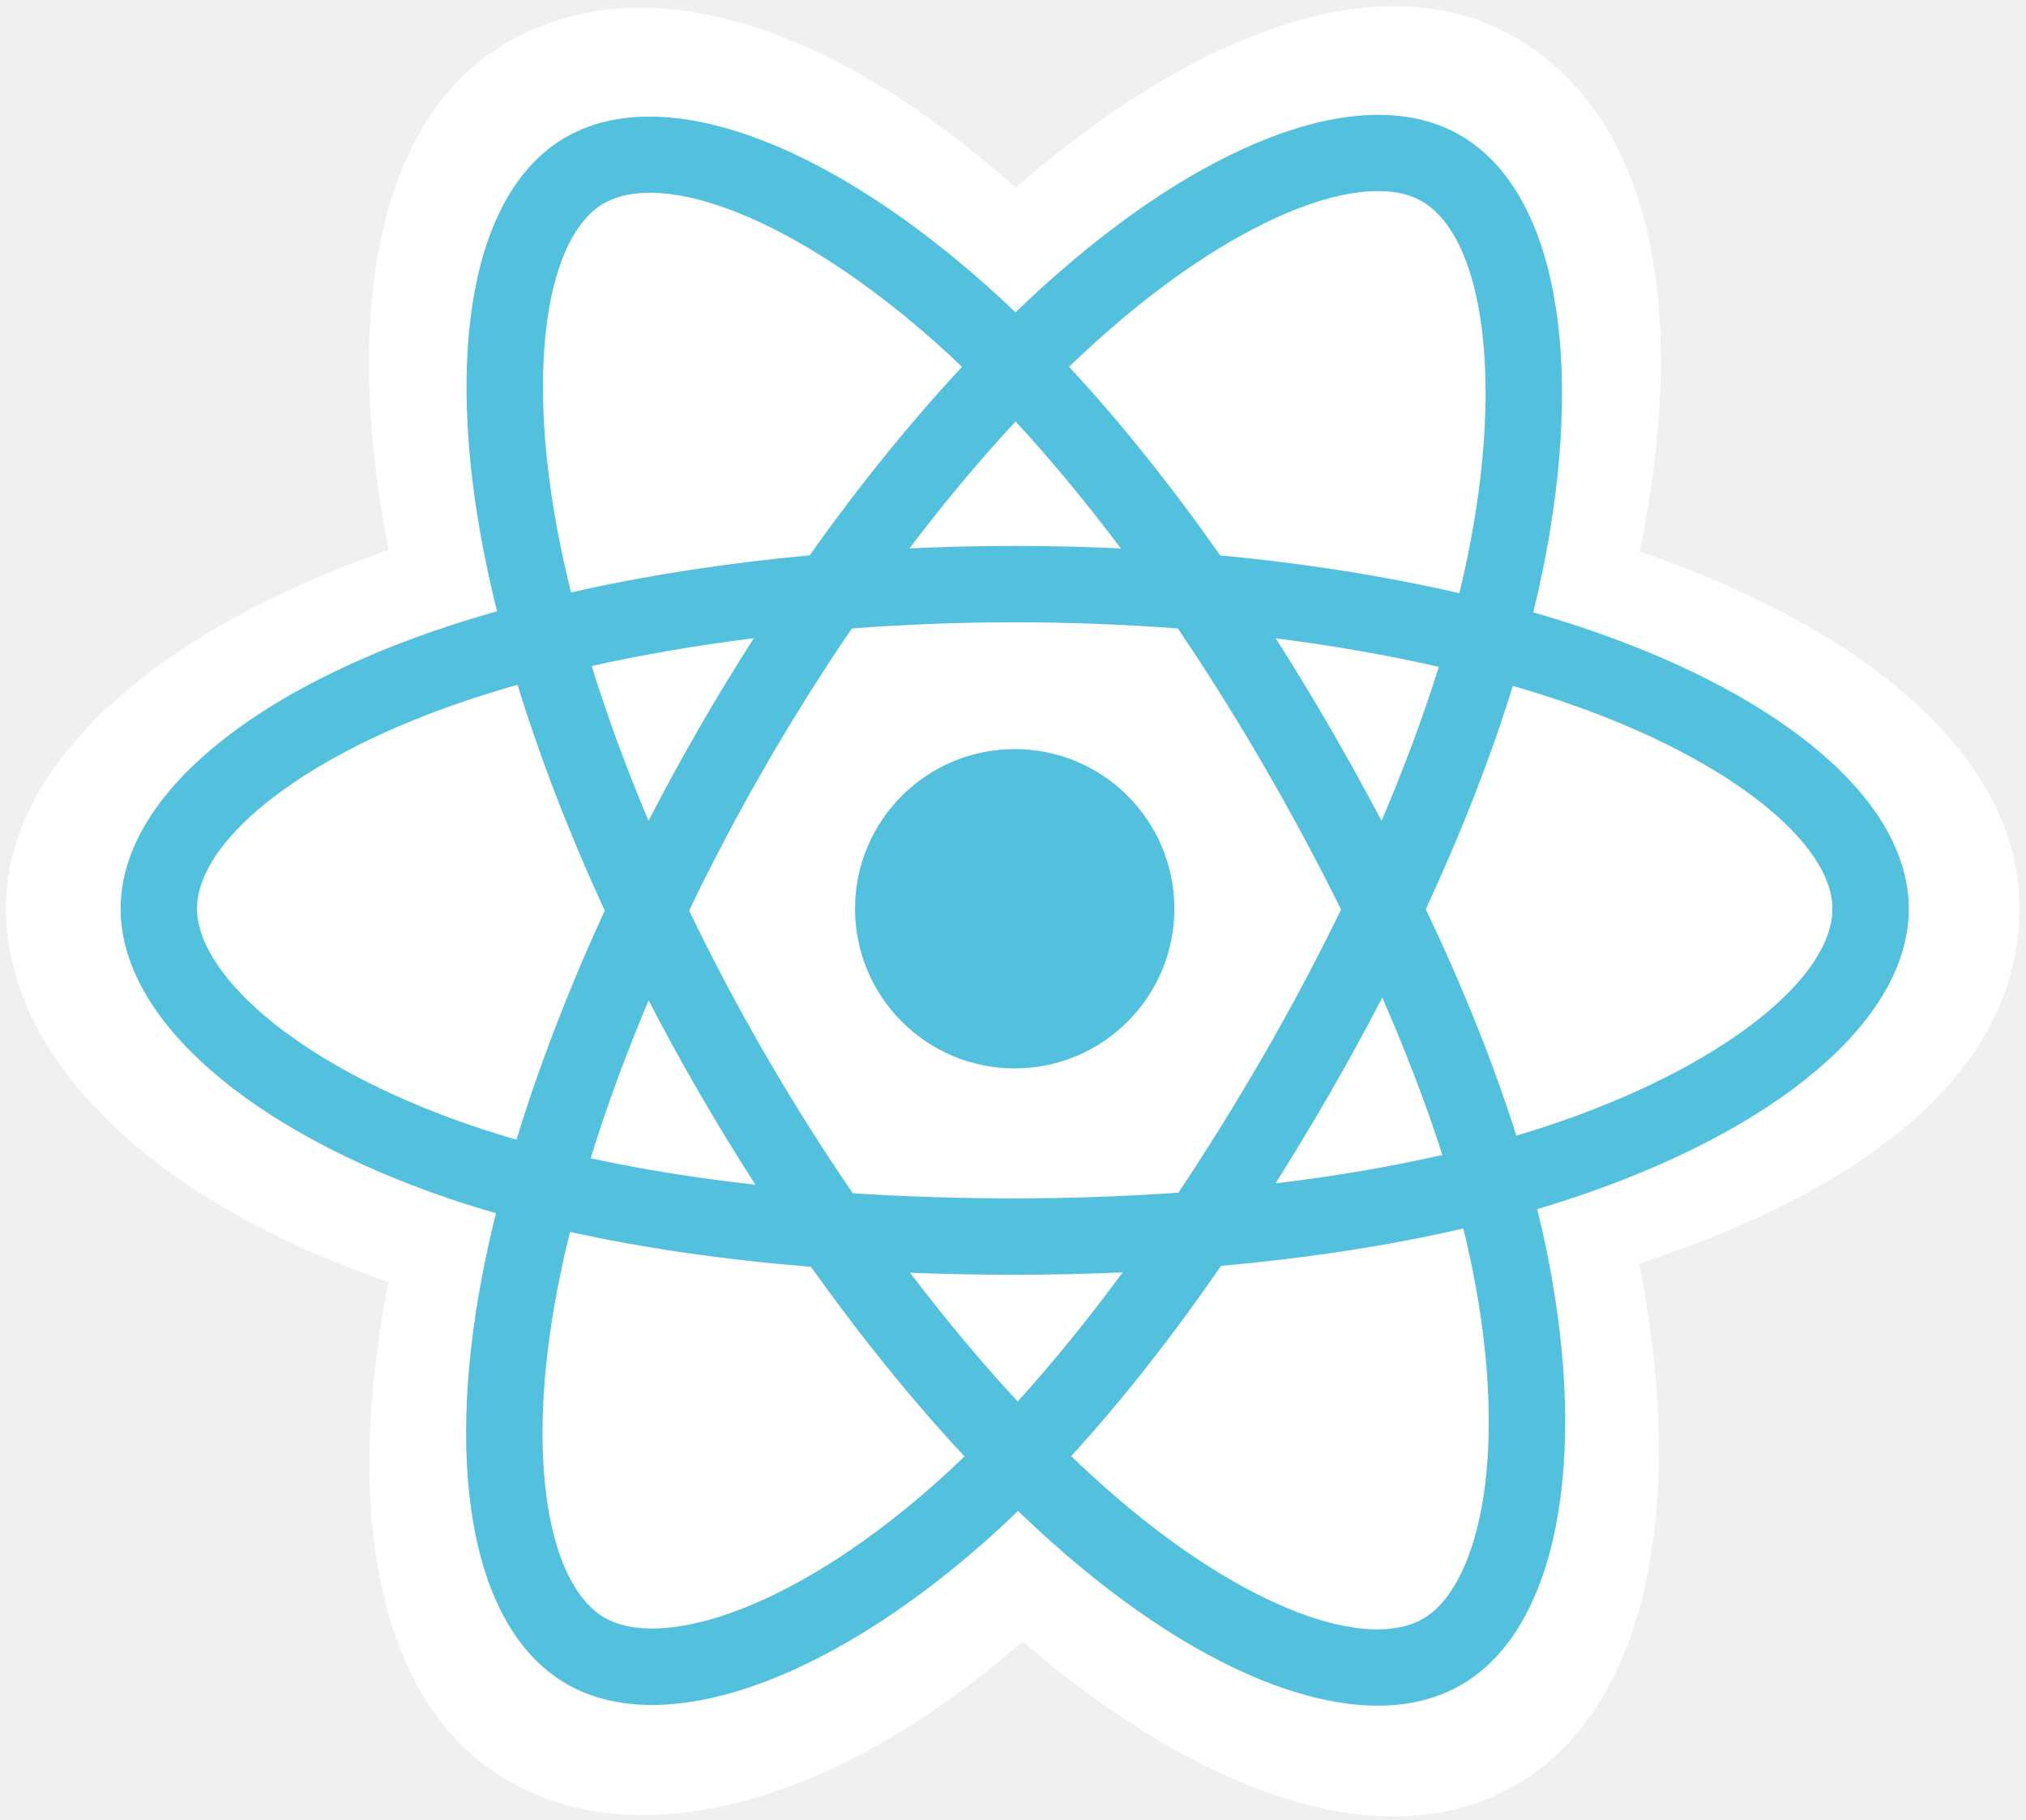
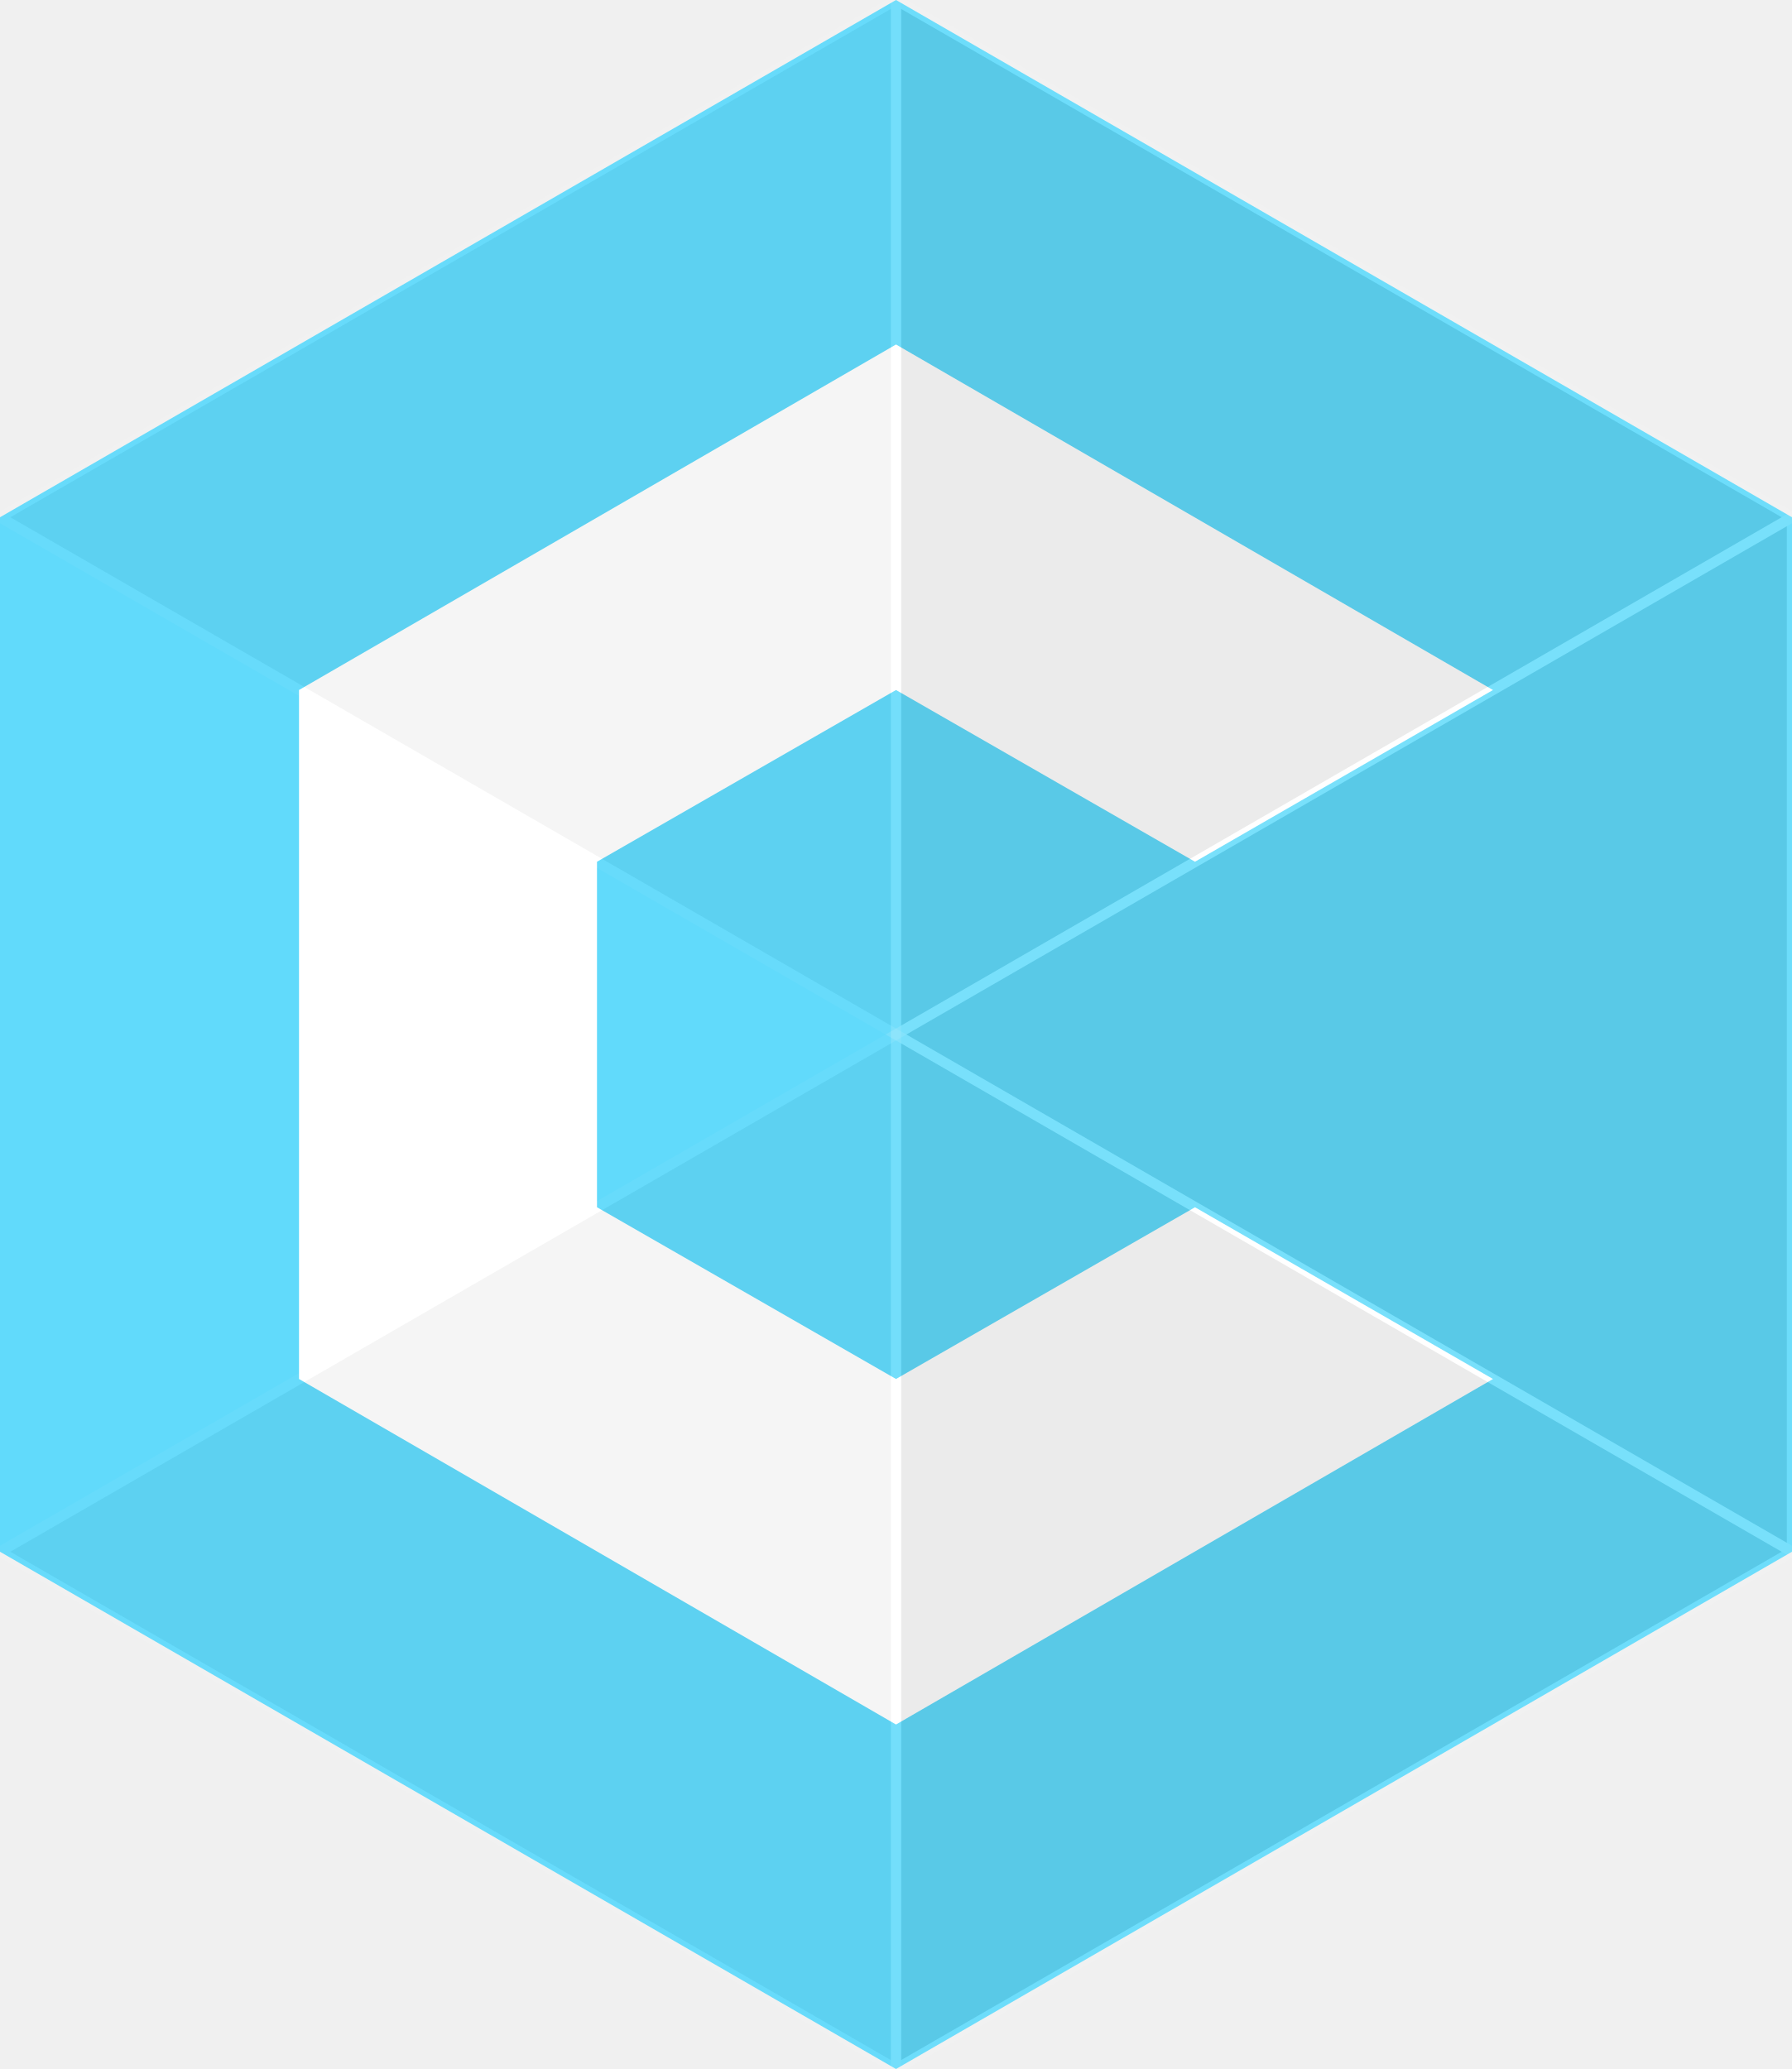
- <svg xmlns="http://www.w3.org/2000/svg" width="2500" height="2246" viewBox="0 0 256 230" preserveAspectRatio="xMinYMin meet">
-   <path d="M.754 114.75c0 19.215 18.763 37.152 48.343 47.263-5.907 29.737-1.058 53.706 15.136 63.045 16.645 9.6 41.443 2.955 64.98-17.62 22.943 19.744 46.13 27.514 62.31 18.148 16.63-9.627 21.687-35.221 15.617-65.887 30.81-10.186 48.044-25.481 48.044-44.949 0-18.769-18.797-35.006-47.979-45.052 6.535-31.933.998-55.32-15.867-65.045-16.259-9.376-39.716-1.204-62.996 19.056C104.122 2.205 80.897-4.36 64.05 5.392 47.806 14.795 43.171 39.2 49.097 69.487 20.515 79.452.754 96.057.754 114.75z" fill="#FFF" />
-   <path d="M201.025 79.674a151.364 151.364 0 0 0-7.274-2.292 137.5 137.5 0 0 0 1.124-4.961c5.506-26.728 1.906-48.26-10.388-55.348-11.787-6.798-31.065.29-50.535 17.233a151.136 151.136 0 0 0-5.626 5.163 137.573 137.573 0 0 0-3.744-3.458c-20.405-18.118-40.858-25.752-53.139-18.643-11.776 6.817-15.264 27.06-10.307 52.39a150.91 150.91 0 0 0 1.67 7.484c-2.894.822-5.689 1.698-8.363 2.63-23.922 8.34-39.2 21.412-39.2 34.97 0 14.004 16.4 28.05 41.318 36.566a128.44 128.44 0 0 0 6.11 1.91 147.813 147.813 0 0 0-1.775 8.067c-4.726 24.89-1.035 44.653 10.71 51.428 12.131 6.995 32.491-.195 52.317-17.525 1.567-1.37 3.14-2.823 4.715-4.346a148.34 148.34 0 0 0 6.108 5.573c19.204 16.525 38.17 23.198 49.905 16.405 12.12-7.016 16.058-28.247 10.944-54.078-.39-1.973-.845-3.988-1.355-6.04 1.43-.422 2.833-.858 4.202-1.312 25.904-8.582 42.757-22.457 42.757-36.648 0-13.607-15.77-26.767-40.174-35.168z" fill="#53C1DE" />
-   <path d="M195.406 142.328c-1.235.409-2.503.804-3.795 1.187-2.86-9.053-6.72-18.68-11.442-28.625 4.507-9.71 8.217-19.213 10.997-28.208 2.311.67 4.555 1.375 6.717 2.12 20.91 7.197 33.664 17.84 33.664 26.04 0 8.735-13.775 20.075-36.14 27.486zm-9.28 18.389c2.261 11.422 2.584 21.749 1.086 29.822-1.346 7.254-4.052 12.09-7.398 14.027-7.121 4.122-22.35-1.236-38.772-15.368-1.883-1.62-3.78-3.35-5.682-5.18 6.367-6.964 12.73-15.06 18.94-24.05 10.924-.969 21.244-2.554 30.603-4.717.46 1.86.87 3.683 1.223 5.466zm-93.85 43.137c-6.957 2.457-12.498 2.527-15.847.596-7.128-4.11-10.09-19.98-6.049-41.265a138.507 138.507 0 0 1 1.65-7.502c9.255 2.047 19.5 3.52 30.45 4.408 6.251 8.797 12.798 16.883 19.396 23.964a118.863 118.863 0 0 1-4.305 3.964c-8.767 7.664-17.552 13.1-25.294 15.835zm-32.593-61.58c-11.018-3.766-20.117-8.66-26.354-14-5.604-4.8-8.434-9.565-8.434-13.432 0-8.227 12.267-18.722 32.726-25.855a139.276 139.276 0 0 1 7.777-2.447c2.828 9.197 6.537 18.813 11.013 28.537-4.534 9.869-8.296 19.638-11.15 28.943a118.908 118.908 0 0 1-5.578-1.746zm10.926-74.37c-4.247-21.703-1.427-38.074 5.67-42.182 7.56-4.376 24.275 1.864 41.893 17.507 1.126 1 2.257 2.047 3.39 3.13-6.564 7.049-13.051 15.074-19.248 23.82-10.627.985-20.8 2.567-30.152 4.686a141.525 141.525 0 0 1-1.553-6.962zm97.467 24.067a306.982 306.982 0 0 0-6.871-11.3c7.21.91 14.117 2.12 20.603 3.601-1.947 6.241-4.374 12.767-7.232 19.457a336.42 336.42 0 0 0-6.5-11.758zm-39.747-38.714c4.452 4.823 8.911 10.209 13.297 16.052a284.245 284.245 0 0 0-26.706-.006c4.39-5.789 8.887-11.167 13.409-16.046zm-40.002 38.78a285.24 285.24 0 0 0-6.378 11.685c-2.811-6.667-5.216-13.222-7.18-19.552 6.447-1.443 13.322-2.622 20.485-3.517a283.79 283.79 0 0 0-6.927 11.384zm7.133 57.683c-7.4-.826-14.379-1.945-20.824-3.348 1.995-6.442 4.453-13.138 7.324-19.948a283.494 283.494 0 0 0 6.406 11.692 285.27 285.27 0 0 0 7.094 11.604zm33.136 27.389c-4.575-4.937-9.138-10.397-13.595-16.27 4.326.17 8.737.256 13.22.256 4.606 0 9.159-.103 13.64-.303-4.4 5.98-8.843 11.448-13.265 16.317zm46.072-51.032c3.02 6.884 5.566 13.544 7.588 19.877-6.552 1.495-13.625 2.699-21.078 3.593a337.537 337.537 0 0 0 6.937-11.498 306.632 306.632 0 0 0 6.553-11.972zm-14.915 7.15a316.478 316.478 0 0 1-10.84 17.49c-6.704.479-13.632.726-20.692.726-7.031 0-13.871-.219-20.458-.646A273.798 273.798 0 0 1 96.72 133.28a271.334 271.334 0 0 1-9.64-18.206 273.864 273.864 0 0 1 9.611-18.216v.002a271.252 271.252 0 0 1 10.956-17.442c6.72-.508 13.61-.774 20.575-.774 6.996 0 13.895.268 20.613.78a290.704 290.704 0 0 1 10.887 17.383 316.418 316.418 0 0 1 9.741 18.13 290.806 290.806 0 0 1-9.709 18.29zm19.913-107.792c7.566 4.364 10.509 21.961 5.755 45.038a127.525 127.525 0 0 1-1.016 4.492c-9.374-2.163-19.554-3.773-30.212-4.773-6.209-8.841-12.642-16.88-19.1-23.838a141.92 141.92 0 0 1 5.196-4.766c16.682-14.518 32.273-20.25 39.377-16.153z" fill="#FFF" />
-   <path d="M128.221 94.665c11.144 0 20.177 9.034 20.177 20.177 0 11.144-9.033 20.178-20.177 20.178-11.143 0-20.177-9.034-20.177-20.178 0-11.143 9.034-20.177 20.177-20.177" fill="#53C1DE" />
+ <svg xmlns="http://www.w3.org/2000/svg" version="1.1" id="Warstwa_1" x="0px" y="0px" width="173.2px" height="200px" viewBox="0 0 173.2 200" enable-background="new 0 0 173.2 200" xml:space="preserve">
+   <polygon fill="#61DAFB" points="0,150 0,50 86.6,0 173.2,50 173.2,150 86.6,200 " />
+   <polygon fill="#FFFFFF" points="86.6,133.3 57.7,116.7 57.7,83.3 86.6,66.7 115.5,83.3 144.3,66.7 86.6,33.3 28.9,66.7 28.9,133.3   86.6,166.7 144.3,133.3 115.5,116.7 " />
+   <polygon opacity="0.04" stroke="#FFFFFF" stroke-miterlimit="10" enable-background="new    " points="0,50 86.6,100 86.6,0 " />
+   <polygon opacity="0.04" stroke="#FFFFFF" stroke-miterlimit="10" enable-background="new    " points="0,150 86.6,200 86.6,100 " />
+   <polygon opacity="0.08" stroke="#FFFFFF" stroke-miterlimit="10" enable-background="new    " points="86.6,100 173.2,150 173.2,50   " />
+   <polygon fill-opacity="0" points="86.6,100 0,50 0,150 " />
+   <polygon opacity="0.08" stroke="#FFFFFF" stroke-miterlimit="10" enable-background="new    " points="173.2,150 86.6,100 86.6,200   " />
+   <polygon opacity="0.08" stroke="#FFFFFF" stroke-miterlimit="10" enable-background="new    " points="173.2,50 86.6,0 86.6,100 " />
</svg>
